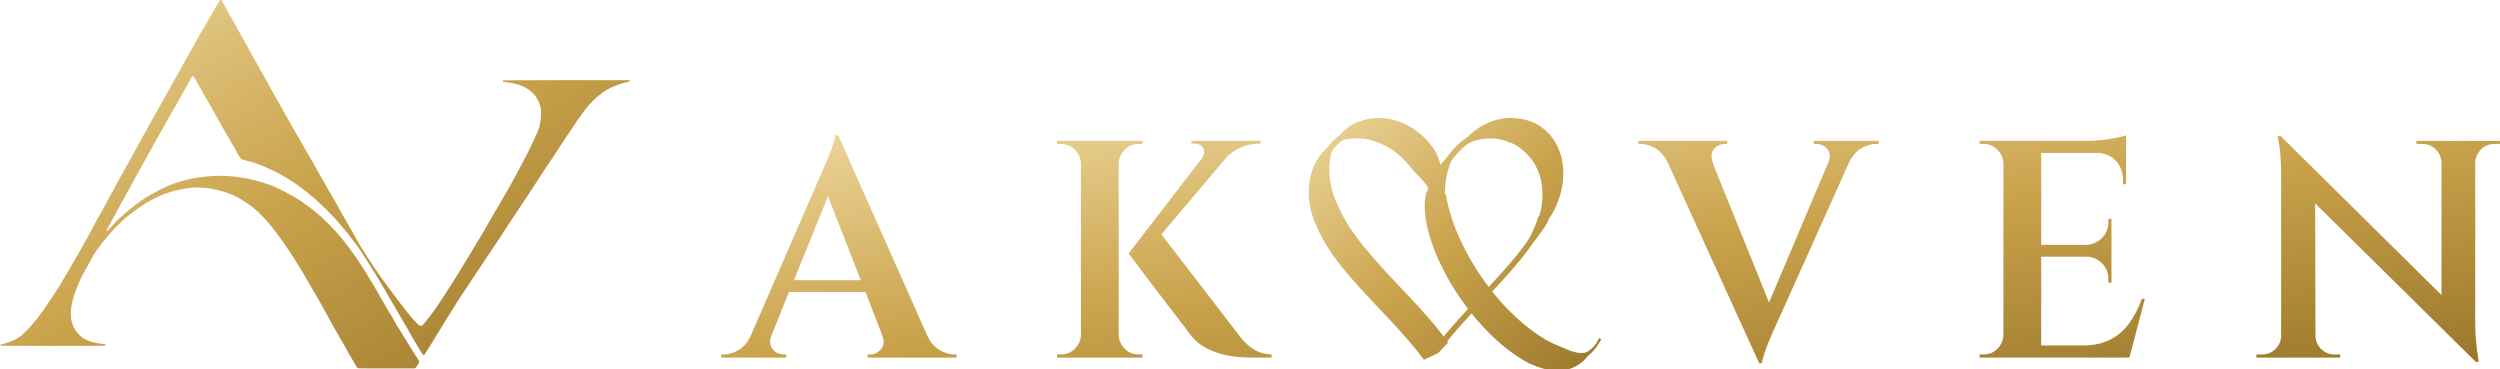
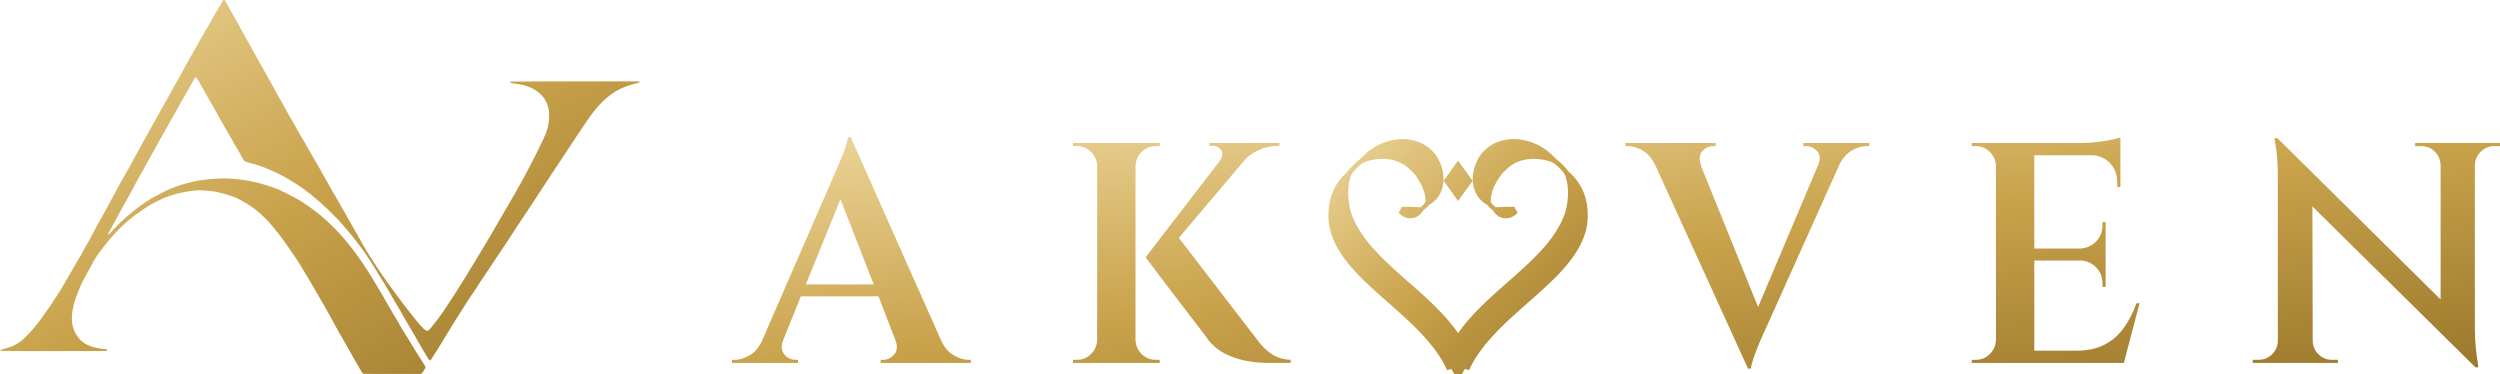
- <svg xmlns="http://www.w3.org/2000/svg" viewBox="0 -115.5 807.53 119" role="img" aria-label="AK&amp;VEN">
+ <svg xmlns="http://www.w3.org/2000/svg" viewBox="0 -115.5 795.57 119" role="img" aria-label="AK&amp;VEN">
  <defs>
    <linearGradient id="g" x1="0" y1="0" x2="1" y2="1">
      <stop offset="0" stop-color="#EDD79C" />
      <stop offset=".5" stop-color="#C9A24B" />
      <stop offset="1" stop-color="#9A772B" />
    </linearGradient>
  </defs>
  <g transform="translate(0 -115.5) scale(0.44737)">
    <path fill="url(#g)" fill-rule="evenodd" d="M258.2 265.7C257.8 265.5 257.4 264.9 256.2 262.8C255.8 262.1 254.9 260.6 254.3 259.4C253.6 258.2 252.8 256.8 252.5 256.4C252.3 255.9 251.9 255.2 251.6 254.8C251.3 254.3 250.2 252.3 249.1 250.3C246.3 245.3 245.7 244.3 243 239.7C240.5 235.3 239.9 234.3 238.2 231.1C234.9 225 233.2 222.1 230.6 217.4C222.8 204 221.3 201.3 218.8 197.1C218 195.9 216.6 193.6 215.6 191.9C214.6 190.2 213.4 188.2 212.9 187.4C212.4 186.6 211.4 185.1 210.7 184C209.9 182.9 208 180 206.4 177.7C202.6 172.2 202.6 172.1 201.2 170.3C192.2 158.1 185.2 151 177.2 145.9C173.7 143.6 169.5 141.3 167.2 140.4C162.7 138.7 160.2 137.9 153.9 136.5C151.3 135.9 147.2 135.5 143.5 135.4C140.1 135.3 140.1 135.4 136.4 135.8C129.4 136.7 124 138 118 140.3C114.8 141.6 108.3 144.8 105.6 146.5C100 150 93.5 154.8 89.8 158.1C84.3 163.2 82.3 165.2 76.7 171.8C75.3 173.5 74.1 175 71.4 178.6C68 183.2 67.6 183.9 64.4 189.9C63.3 192 61.8 194.7 61.1 195.9C58.6 200.4 57.7 202.1 55.7 207.3C53.5 212.6 52.4 216.3 51.5 221.6C51 224.2 51 228.5 51.5 231C52.9 238 57.5 243.7 63.5 245.9C64 246.1 64.6 246.3 64.8 246.4C66 246.9 69.9 247.8 72.5 248.1C75.8 248.4 75.8 248.5 76.1 248.7C76.4 249.1 76.2 249.5 75.7 249.6C75.1 249.8 4.9 249.8 2.2 249.6C0.3 249.5 0 249.4 0.2 249C0.4 248.8 1.1 248.6 3.5 248C8.1 246.8 11.5 245.2 15 242.6C17.9 240.4 24.1 233.7 27.9 228.6C31.5 223.9 40.8 210.2 43.4 205.7C45 203 48 197.8 50 194.5C50.6 193.5 51.6 191.8 52.2 190.6C52.9 189.4 53.8 187.7 54.4 186.8C56.4 183.6 59 179.1 60.5 176.1C61 175.2 62.1 173.2 63 171.8C63.8 170.3 65.1 168 65.7 166.7C66.4 165.4 67.3 163.6 67.8 162.8C68.3 162 69 160.6 69.5 159.6C70 158.7 71.1 156.8 71.9 155.4C72.7 154 73.7 152.1 74.2 151.3C74.9 149.9 75.8 148.2 78.9 142.5C79.3 141.7 80 140.6 80.3 140C80.6 139.4 81.7 137.3 82.8 135.4C83.8 133.4 84.7 131.8 84.8 131.7C84.8 131.6 85.6 130.2 86.5 128.6C87.5 126.9 88.8 124.6 89.5 123.3C90.2 122.1 91.4 120 92.1 118.7C94.1 115 95.2 113.1 95.3 112.9C95.3 112.9 96.4 110.9 97.6 108.6C98.8 106.3 100.8 102.7 102 100.6C103.2 98.5 104.7 95.8 105.4 94.6C107.1 91.4 108.2 89.4 111.7 83.3C112.3 82.3 113.3 80.5 113.9 79.3C114.6 78 115.9 75.6 117 73.8C119.6 69.1 120.9 66.9 123.2 62.6C124.3 60.6 125.9 57.9 126.6 56.6C128.2 53.9 130.9 48.9 132.6 45.7C134 43.1 134.4 42.4 138.2 35.8C139.8 33 141.6 29.9 142.1 28.8C142.7 27.8 143.8 25.9 144.5 24.6C148.1 18.5 149.7 15.8 150.8 13.7C151.5 12.5 152.7 10.4 153.4 9.2C154.2 8 155.4 5.9 156.1 4.6C158.7 0.1 158.8 0 159.3 0C159.7 0 160 0.3 160.4 1C160.5 1.2 160.9 2 161.4 2.7C161.8 3.4 162.6 4.9 163.2 6C163.8 7.1 165.2 9.7 166.4 11.6C168.5 15.4 170.7 19.3 171.9 21.6C172.3 22.3 173.3 24.1 174.1 25.6C174.9 27 176 28.9 176.5 29.8C177.6 31.8 181 38 182.6 40.8C183.3 42.1 184.2 43.8 184.7 44.6C186.2 47.2 187.7 50 190.5 54.9C192.4 58.3 193.1 59.5 193.8 60.8C194.6 62.3 196.1 65 197.2 67C197.8 68 198.6 69.5 199 70.3C199.5 71 200.4 72.7 201.1 73.9C201.8 75.2 202.9 77.2 203.6 78.4C204.3 79.7 205.4 81.7 206.1 82.9C206.8 84.1 207.8 85.9 208.4 86.8C210.8 91.3 213.7 96.3 215.4 99.1C216.4 100.8 217.6 102.8 217.9 103.5C218.3 104.2 219.1 105.5 219.6 106.4C220.1 107.3 220.8 108.5 221.1 109.1C221.5 109.7 222.6 111.5 223.6 113.3C225.3 116.1 226.8 118.8 228.4 121.7C228.7 122.3 230.4 125.3 232.2 128.4C233.9 131.4 235.9 134.9 236.5 136.1C237.2 137.2 238.1 138.8 238.5 139.4C239.4 141 244 149.1 245.3 151.3C245.7 152.2 246.6 153.7 247.1 154.6C247.6 155.5 248.8 157.6 249.8 159.3C250.8 161 252.2 163.5 252.9 164.8C254.4 167.4 255.1 168.5 256.1 170.4C256.5 171.1 257.2 172.4 257.7 173.3C258.2 174.1 258.9 175.3 259.3 176C260 177.3 261.4 179.6 262.7 181.6C266.7 187.9 269.3 191.9 271.4 194.9C273.1 197.3 274.8 199.7 275.7 201.1C276.1 201.7 278 204.3 279.9 206.8C281.8 209.4 284.5 213 285.9 214.9C292.9 224.2 298.5 231.1 301.1 233.6C303.5 235.9 304.4 235.9 306.3 233.5C310.3 228.6 313.1 224.8 315.3 221.6C316 220.5 318.5 216.7 320.8 213.3C323.1 209.8 325.6 205.9 326.3 204.7C327.1 203.5 328.1 201.8 328.7 200.9C330.8 197.5 331.9 195.9 333.9 192.4C335.1 190.4 336.8 187.7 337.7 186.3C339.1 184 342.9 177.7 346 172.4C346.5 171.5 348.3 168.5 349.9 165.9C351.4 163.2 353 160.4 353.5 159.7C354.9 157.2 358.4 151.1 360.4 147.8C361.5 145.9 362.8 143.8 363.2 142.9C363.7 142.1 364.9 140 365.9 138.3C366.8 136.6 368.6 133.6 369.7 131.6C370.8 129.6 372.6 126.4 373.6 124.4C375.4 121 375.7 120.4 378.1 115.9C380.1 112.2 382.8 106.9 386.5 98.9C388.9 94 389.7 91.2 390.4 86.4C390.7 84.1 390.7 79.8 390.4 78.1C389.8 74.8 388.2 71.3 386.2 68.8C381.8 63.5 375.4 60.5 365.9 59.4C364.7 59.2 363.6 59.1 363.4 59C362.8 58.7 362.8 58.2 363.5 58C363.9 57.9 452.2 57.8 453.7 57.9C454.7 58 455 58.2 455 58.4C455 58.7 454.8 58.8 451 59.7C447.3 60.7 446.2 61.1 443.3 62.3C439.2 64.1 436.5 65.6 433.7 67.9C425.8 74.2 422 78.9 409.9 97.3C405.6 103.9 400 112.4 398.2 115.1C397.8 115.7 396.6 117.5 395.5 119.1C394.4 120.7 393 122.9 392.3 123.9C390.6 126.4 382.7 138.5 380.6 141.8C379.7 143.2 377.9 145.9 376.6 147.8C375.4 149.7 373.6 152.5 372.6 153.9C369.5 158.6 367.3 161.9 365.8 164.1C365 165.3 363.4 167.8 362.2 169.7C361 171.5 359.2 174.2 358.3 175.6C357.3 177 354.3 181.5 351.6 185.6C348.9 189.7 345.2 195.3 343.4 197.9C341.6 200.6 339.5 203.7 338.9 204.8C338.2 205.8 336.9 207.8 336 209.1C335.1 210.5 333.9 212.2 333.4 212.9C332 215 329.5 219 328 221.4C326.7 223.5 325.9 224.8 323.3 228.9C322.5 230 321.3 232 320.6 233.3C319.8 234.5 318.5 236.8 317.5 238.3C316.6 239.7 315.2 242 314.4 243.4C312.7 246.2 311.1 248.9 309 252C308.3 253.2 307.4 254.6 307.1 255.1C306.4 256.2 306.1 256.5 305.6 256.3C305.4 256.2 305.1 255.9 305 255.7C304.9 255.5 304.1 254.2 303.2 252.8C302.4 251.4 301.4 249.8 301 249.1C300.7 248.5 299.9 247.1 299.2 246.1C297.7 243.5 296.1 240.8 295.4 239.4C294.3 237.6 291.1 232 288.8 228.1C288.3 227.2 287.5 225.8 287 225C285.6 222.5 283.4 218.6 282.2 216.8C280.2 213.3 278.8 211.1 277.9 209.3C276.8 207.4 275.8 205.8 274.8 204.1C274.4 203.4 273.7 202.3 273.2 201.4C269.5 195.3 263.9 186.3 260.7 181.5C257.4 176.6 252.2 169.8 247.2 163.9C246.1 162.7 245 161.4 244.6 160.9C243.1 158.9 236 151.5 232.4 148.2C225.2 141.3 217.3 135 211 131C204 126.6 199 123.8 193.8 121.6C193 121.3 192 120.8 191.5 120.6C186.8 118.5 182.6 117.1 177.1 115.8C175 115.2 174.2 114.9 173.8 114.4C173.5 114.2 172.6 112.7 171.7 111.1C170.9 109.4 169.7 107.4 169.2 106.5C168 104.6 166.4 102 165.6 100.4C162.3 94.6 160.4 91.3 159.5 89.8C157.8 86.8 154.8 81.6 153 78.2C151.3 75.1 149.8 72.5 147.5 68.6C146.8 67.6 145.4 65.1 144.4 63.1C140 55.2 139.8 55 139.3 55C138.7 55 138.7 54.9 136.2 59.6C135.5 60.9 134.5 62.8 133.9 63.7C132 67.1 130.2 70.2 129.6 71.3C129.2 71.8 128.2 73.7 127.4 75.3C126.5 77 125.2 79.2 124.6 80.3C123.9 81.4 123 82.9 122.6 83.7C121.7 85.4 121.3 86.1 115.9 95.6C113.5 99.9 111.7 103.1 111.2 103.9C111 104.4 110.2 105.8 109.5 107.1C106.6 112.1 106 113.2 104.7 115.6C103.5 118 102.7 119.4 100.7 122.9C100.2 123.7 98.7 126.5 97.2 129.1C95.8 131.8 94 135 93.3 136.4C92.6 137.7 91.6 139.5 91.1 140.4C90.3 141.8 88.2 145.5 87.2 147.4C86.7 148.3 84.1 153.1 82.8 155.5C82.4 156.3 81.7 157.6 81.2 158.4C80.8 159.2 80.2 160.2 80 160.8C79.7 161.3 79.1 162.3 78.6 163.2C77.2 165.6 76.6 167 77 167C77.3 167 78.5 165.9 80 164.1C82.7 161.1 85.5 158.1 87.5 156.5C88.4 155.6 90 154.3 91 153.4C94.1 150.8 94.9 150.1 97.7 148C102.5 144.3 108 140.8 112.4 138.6C113.6 137.9 115.7 136.8 117 136.2C124.1 132.6 134.4 129.4 143.6 128.1C150.1 127.1 158.3 126.7 163.1 127C167 127.2 169.7 127.5 171.4 127.8C172.3 127.9 174.1 128.1 175.2 128.3C176.4 128.5 177.7 128.7 178.3 128.9C178.8 129 179.8 129.2 180.6 129.4C185 130.2 192 132.4 198.1 134.8C200.9 136 207.2 139.2 212.8 142.3C216.5 144.5 223.2 149.2 228.5 153.6C234.1 158.2 242.3 166.5 247.4 172.9C253.6 180.4 261.7 192.3 267.2 201.8C267.8 202.8 268.9 204.7 269.7 206C270.4 207.3 271.6 209.2 272.2 210.2C272.8 211.2 273.7 212.9 274.3 213.9C274.9 214.9 276.2 217.2 277.2 218.9C279 222.1 280.6 224.9 281.9 226.8C282.2 227.4 283.1 228.9 283.8 230.1C284.5 231.4 285.4 233 285.8 233.7C287 235.7 290.9 242 292.8 245C293.7 246.5 295.1 248.8 295.8 250C296.6 251.2 297.4 252.4 297.6 252.8C298.2 253.7 300.9 257.9 301.8 259.4C303 261.4 303 261.3 301.1 264.2C300.5 265.2 300.2 265.5 299.8 265.7L299.2 266L278.9 266C258.8 266 258.6 266 258.2 265.7Z" />
  </g>
-   <path transform="translate(235.15 0)" fill="url(#g)" d="M34.70-71.80L35.60-71.80L64.50-6.80Q66-3.80 68.30-2.50Q70.70-1 73-1L73.80-1L73.80 0L45.10 0L45.10-1L46-1Q47.90-1 49.40-2.70Q50.80-4.20 49.90-7L44.40-21.20L19.70-21.20L14.10-7.30Q13.30-5.30 13.80-3.90Q14.30-2.50 15.50-1.75Q16.70-1 17.90-1L18.80-1L18.80 0L-2.20 0L-2.20-1L-1.30-1Q1-1 3.50-2.50Q5.60-3.70 7.10-6.50L30.20-59.60Q30.40-60 31.05-61.55Q31.70-63.10 32.55-65.10Q33.40-67.10 34-68.95Q34.60-70.80 34.70-71.80M42.90-25L32.30-52.10L21.30-25L42.90-25M114-7.30L114-62.70Q113.90-65.30 112.05-67.15Q110.20-69 107.60-69L106.30-69L106.30-70L133.90-70L133.90-69L132.60-69Q130-69 128.15-67.15Q126.30-65.30 126.20-62.70L126.20-7.30Q126.30-4.70 128.15-2.85Q130-1 132.60-1L133.90-1L133.90 0L106.30 0L106.30-1L107.60-1Q110.20-1 112.05-2.85Q113.90-4.70 114-7.30M149.70-70L172-70L172-69.10L171.60-69.10Q168.30-69.10 165.50-67.80Q163.10-66.70 161.30-65L140-39.80L165.60-6.50Q167.80-3.80 170.15-2.45Q172.50-1.10 175.60-1L175.60 0L168.70 0Q167.60 0 165.30-0.15Q163-0.30 160.15-0.95Q157.30-1.60 154.40-3.10Q151.50-4.60 149.30-7.40Q149-7.90 147.45-9.95Q145.90-12 143.60-14.95Q141.30-17.90 138.85-21.15Q136.40-24.40 134.25-27.20Q132.10-30 130.80-31.80L129.40-33.60L153.10-64.40Q154.30-66.10 153.50-67.60Q152.70-69.10 150.70-69.10L149.70-69.10M333.98 1.80L333.08 1.80L303.68-62.70Q302.08-66.10 299.63-67.55Q297.18-69 294.88-69L294.08-69L294.08-70L322.78-70L322.78-69L321.88-69Q319.98-69 318.53-67.40Q317.08-65.80 318.18-62.80L318.08-62.80L336.28-17.80L355.48-63.20Q356.48-65.90 355.08-67.40Q353.58-69 351.58-69L350.68-69L350.68-70L371.68-70L371.68-69L370.78-69Q368.58-69 366.08-67.60Q363.88-66.30 362.38-63.60L338.48-10.40Q338.28-10 337.58-8.45Q336.88-6.90 336.08-4.90Q335.28-2.90 334.68-1.05Q334.08 0.80 333.98 1.80M456.68-19L457.68-19L452.68 0L404.28 0L404.28-1L405.58-1Q408.18-1 410.03-2.85Q411.88-4.70 411.98-7.30L411.98-62.70Q411.88-65.30 410.03-67.15Q408.18-69 405.58-69L404.28-69L404.28-70L439.38-70Q441.58-70 444.03-70.30Q446.48-70.60 448.58-71Q450.68-71.40 451.58-71.80L451.58-56L450.58-56L450.58-57.40Q450.58-61.20 448.18-63.70Q446.18-65.70 443.08-66.10L424.18-66.10L424.18-36.40L438.58-36.40Q441.68-36.50 443.78-38.60Q445.88-40.70 445.88-43.80L445.88-44.80L446.88-44.80L446.88-24.20L445.88-24.20L445.88-25.30Q445.88-28.40 443.78-30.50Q441.68-32.60 438.58-32.60L424.18-32.60L424.18-3.90L437.58-3.90Q442.68-3.90 446.38-5.75Q450.08-7.60 452.58-11.05Q455.08-14.50 456.68-19M500.58-71.50L501.58-71.50L553.48-20.20L553.48-62.90Q553.38-65.50 551.63-67.25Q549.88-69 547.28-69L545.38-69L545.38-70L572.38-70L572.38-69L570.58-69Q568.08-69 566.28-67.25Q564.48-65.50 564.38-62.90L564.38-11.40Q564.38-7.80 564.68-4.90Q564.98-2 565.28-0.30L565.48 1.40L564.58 1.40L512.68-49.80L512.78-7.10Q512.78-4.60 514.58-2.80Q516.38-1 518.88-1L520.78-1L520.78 0L493.68 0L493.68-1L495.58-1Q498.08-1 499.88-2.80Q501.68-4.60 501.68-7.10L501.68-59Q501.68-64.40 501.18-68" />
-   <path transform="translate(235.15 0)" fill="url(#g)" d="M227.36 -52.85L226.84 -53.79L226.29 -54.69L225.71 -55.53L225.11 -56.32L224.5 -57.07L223.88 -57.77L223.28 -58.44L222.68 -59.07L222.11 -59.68L221.55 -60.27L221.03 -60.86L220.53 -61.43L220.06 -62.01L219.59 -62.58L219.11 -63.13L218.62 -63.65L218.12 -64.16L217.61 -64.65L217.09 -65.12L216.57 -65.57L216.04 -66L215.5 -66.41L214.95 -66.8L214.4 -67.18L213.84 -67.54L213.28 -67.88L212.71 -68.2L212.14 -68.51L211.56 -68.8L210.97 -69.07L210.38 -69.32L209.79 -69.56L209.19 -69.78L208.58 -69.98L207.97 -70.17L207.34 -70.34L206.71 -70.49L206.07 -70.61L205.41 -70.72L204.75 -70.8L203.69 -76.08L204.56 -76.43L205.46 -76.73L206.38 -76.97L207.32 -77.16L208.27 -77.3L209.23 -77.38L210.21 -77.41L211.18 -77.39L212.17 -77.31L213.15 -77.17L214.13 -76.99L215.1 -76.76L216.07 -76.47L217.03 -76.14L217.98 -75.76L218.91 -75.33L219.83 -74.85L220.73 -74.33L221.61 -73.76L222.47 -73.15L223.31 -72.5L224.12 -71.81L224.9 -71.08L225.66 -70.3L226.39 -69.49L227.08 -68.64L227.74 -67.75L228.35 -66.83L228.89 -65.84L229.34 -64.8L229.72 -63.72L230.02 -62.61L230.24 -61.47L230.39 -60.31L230.46 -59.13L230.48 -57.95L230.44 -56.77L230.35 -55.59L230.21 -54.41L230.04 -53.23ZM203.69 -76.08L203.76 -76.22L204.75 -70.8L204.68 -70.66ZM204.68 -70.66L203.88 -70.73L203.09 -70.77L202.3 -70.77L201.5 -70.75L200.71 -70.68L199.92 -70.57L199.12 -70.42L198.41 -70.11L197.8 -69.65L197.22 -69.16L196.67 -68.63L196.15 -68.08L195.66 -67.49L195.2 -66.88L194.9 -66.17L194.71 -65.39L194.56 -64.62L194.44 -63.84L194.35 -63.07L194.29 -62.3L194.26 -61.53L194.25 -60.76L194.26 -59.98L194.3 -59.21L194.36 -58.44L194.45 -57.66L194.56 -56.89L194.69 -56.11L194.84 -55.34L195.02 -54.56L195.23 -53.79L195.45 -53.02L195.7 -52.25L195.98 -51.48L196.27 -50.71L196.6 -49.95L196.94 -49.19L197.31 -48.43L197.71 -47.68L198.13 -46.94L189.91 -42.82L189.45 -43.92L189.04 -45.03L188.69 -46.14L188.38 -47.25L188.12 -48.37L187.92 -49.48L187.77 -50.59L187.66 -51.69L187.6 -52.79L187.6 -53.87L187.64 -54.95L187.73 -56.01L187.87 -57.05L188.06 -58.08L188.3 -59.08L188.58 -60.06L188.92 -61.01L189.29 -61.93L189.71 -62.82L190.18 -63.67L190.69 -64.49L191.24 -65.26L191.82 -65.99L192.45 -66.67L193.1 -67.3L193.71 -67.94L194.22 -68.63L194.77 -69.29L195.36 -69.92L195.99 -70.52L196.64 -71.08L197.34 -71.61L197.98 -72.22L198.62 -72.92L199.32 -73.58L200.09 -74.2L200.91 -74.79L201.8 -75.32L202.75 -75.8L203.76 -76.22ZM189.89 -43.11L198.13 -46.94L198.15 -46.65L189.91 -42.82ZM198.15 -46.65L198.63 -45.75L199.13 -44.83L199.67 -43.91L200.25 -42.97L200.86 -42.01L201.5 -41.05L202.18 -40.07L202.89 -39.09L203.63 -38.1L204.4 -37.1L205.19 -36.09L206.02 -35.07L206.87 -34.05L207.74 -33.02L208.64 -31.99L209.55 -30.95L210.49 -29.91L211.44 -28.86L212.4 -27.81L213.38 -26.75L214.37 -25.7L215.36 -24.63L216.36 -23.57L217.37 -22.5L218.38 -21.43L219.4 -20.35L220.41 -19.27L221.42 -18.19L222.42 -17.1L223.42 -16.01L224.41 -14.91L225.38 -13.81L226.35 -12.71L227.3 -11.6L228.24 -10.49L229.15 -9.37L230.05 -8.24L230.92 -7.11L231.77 -5.97L232.59 -4.82L224.81 0.74L224.07 -0.26L223.3 -1.26L222.5 -2.27L221.68 -3.28L220.83 -4.3L219.95 -5.33L219.06 -6.36L218.14 -7.4L217.21 -8.44L216.26 -9.49L215.3 -10.54L214.32 -11.6L213.33 -12.66L212.34 -13.72L211.33 -14.78L210.33 -15.85L209.31 -16.93L208.3 -18L207.29 -19.08L206.28 -20.17L205.28 -21.25L204.28 -22.34L203.29 -23.44L202.31 -24.54L201.35 -25.64L200.4 -26.75L199.46 -27.86L198.54 -28.98L197.65 -30.11L196.78 -31.24L195.93 -32.39L195.11 -33.53L194.32 -34.69L193.56 -35.86L192.84 -37.04L192.16 -38.23L191.52 -39.43L190.92 -40.64L190.38 -41.87L189.89 -43.11ZM224.81 0.74L227.95 -2.57L232.59 -4.82L229.45 -1.51ZM227.95 -2.57L228.74 -3.66L229.56 -4.74L230.4 -5.82L231.27 -6.9L232.16 -7.98L233.07 -9.06L234 -10.14L234.95 -11.22L235.91 -12.29L236.88 -13.37L237.87 -14.44L238.86 -15.52L239.86 -16.59L240.87 -17.66L241.87 -18.73L242.88 -19.81L243.89 -20.88L244.9 -21.95L245.9 -23.02L246.9 -24.08L247.88 -25.15L248.86 -26.22L249.83 -27.29L250.78 -28.35L251.71 -29.42L252.63 -30.48L253.53 -31.55L254.41 -32.61L255.26 -33.67L256.09 -34.73L256.89 -35.79L257.66 -36.85L258.39 -37.9L259.04 -39L259.61 -40.11L260.14 -41.21L260.62 -42.32L261.04 -43.42L261.41 -44.51L261.73 -45.59L265.03 -44.17L264.38 -43.11L263.7 -42.06L262.99 -41.02L262.25 -39.98L261.49 -38.94L260.7 -37.91L259.91 -36.86L259.15 -35.78L258.36 -34.69L257.54 -33.61L256.7 -32.53L255.83 -31.45L254.94 -30.37L254.03 -29.29L253.1 -28.21L252.15 -27.14L251.19 -26.06L250.22 -24.98L249.24 -23.91L248.24 -22.84L247.24 -21.76L246.24 -20.69L245.23 -19.62L244.22 -18.55L243.21 -17.48L242.2 -16.41L241.2 -15.34L240.21 -14.27L239.22 -13.2L238.24 -12.13L237.27 -11.07L236.32 -10L235.39 -8.93L234.47 -7.87L233.57 -6.81L232.7 -5.74L231.84 -4.68L231.02 -3.62L230.22 -2.56L229.45 -1.51ZM261.73 -45.59L262.01 -45.57L265.03 -44.17L264.75 -44.19ZM262.01 -45.57L262.27 -46.51L262.5 -47.44L262.68 -48.36L262.83 -49.28L262.95 -50.19L263.02 -51.08L263.07 -51.96L263.08 -52.82L263.06 -53.67L263.01 -54.51L262.93 -55.32L262.82 -56.11L262.68 -56.88L262.51 -57.63L262.32 -58.36L262.11 -59.06L261.87 -59.74L261.62 -60.39L261.35 -61.02L261.05 -61.61L260.75 -62.19L260.43 -62.73L260.1 -63.25L259.76 -63.74L259.41 -64.21L259.05 -64.65L258.69 -65.08L258.31 -65.48L257.94 -65.87L257.55 -66.25L257.16 -66.62L256.75 -66.97L256.32 -67.33L255.88 -67.67L255.41 -68.01L254.91 -68.34L254.38 -68.66L253.8 -68.97L253.19 -69.27L252.53 -69.55L253.83 -77.33L254.97 -77.26L256.1 -77.11L257.22 -76.9L258.3 -76.61L259.36 -76.25L260.38 -75.82L261.37 -75.32L262.31 -74.75L263.2 -74.12L264.04 -73.43L264.83 -72.68L265.56 -71.89L266.23 -71.05L266.84 -70.17L267.39 -69.26L267.89 -68.32L268.32 -67.36L268.69 -66.37L269.01 -65.37L269.28 -64.36L269.49 -63.33L269.64 -62.29L269.75 -61.25L269.81 -60.2L269.82 -59.15L269.78 -58.1L269.69 -57.06L269.56 -56.01L269.39 -54.97L269.17 -53.93L268.91 -52.9L268.61 -51.88L268.26 -50.87L267.88 -49.88L267.46 -48.89L266.99 -47.92L266.49 -46.96L265.95 -46.02L265.37 -45.1L264.75 -44.19ZM252.39 -69.49L253.83 -77.33L253.97 -77.39L252.53 -69.55ZM252.39 -69.49L251.84 -69.72L251.27 -69.94L250.67 -70.14L250.06 -70.31L249.42 -70.46L248.77 -70.58L248.09 -70.68L247.4 -70.74L246.69 -70.78L245.97 -70.78L245.23 -70.75L244.48 -70.69L243.72 -70.59L242.95 -70.46L242.17 -70.29L241.39 -70.08L240.61 -69.84L239.82 -69.56L239.11 -69.13L238.44 -68.64L237.79 -68.11L237.15 -67.55L236.53 -66.96L235.93 -66.35L235.34 -65.7L234.78 -65.03L234.24 -64.33L233.72 -63.61L233.34 -62.78L233.02 -61.92L232.74 -61.04L232.49 -60.15L232.27 -59.24L232.08 -58.33L231.92 -57.41L231.79 -56.47L231.69 -55.53L231.62 -54.57L231.58 -53.61L231.58 -52.63L225.82 -53.45L226.16 -54.59L226.54 -55.7L226.96 -56.77L227.42 -57.8L227.92 -58.79L228.45 -59.75L229.02 -60.66L229.61 -61.53L230.23 -62.37L230.88 -63.16L231.55 -63.91L232.2 -64.65L232.77 -65.43L233.35 -66.19L233.96 -66.91L234.59 -67.61L235.25 -68.27L235.92 -68.91L236.61 -69.51L237.32 -70.08L238.04 -70.63L238.75 -71.18L239.41 -71.81L240.1 -72.42L240.81 -73.01L241.54 -73.56L242.3 -74.08L243.08 -74.57L243.89 -75.03L244.71 -75.46L245.56 -75.85L246.43 -76.2L247.31 -76.51L248.22 -76.78L249.14 -77.01L250.08 -77.19L251.04 -77.32L252.01 -77.4L252.98 -77.42L253.97 -77.39ZM225.53 -53.27L225.82 -53.45L231.87 -52.81L231.58 -52.63ZM231.87 -52.81L232.03 -51.9L232.22 -50.94L232.43 -49.95L232.67 -48.91L232.95 -47.82L233.26 -46.7L233.61 -45.55L234 -44.35L234.43 -43.13L234.9 -41.88L235.41 -40.6L235.96 -39.3L236.56 -37.98L237.19 -36.65L237.86 -35.3L238.57 -33.94L239.31 -32.58L240.1 -31.22L240.91 -29.85L241.76 -28.49L242.65 -27.13L243.56 -25.79L244.51 -24.45L245.48 -23.13L246.48 -21.83L247.51 -20.54L248.56 -19.28L249.63 -18.05L250.72 -16.84L251.84 -15.67L252.97 -14.53L254.11 -13.42L255.27 -12.35L256.44 -11.33L257.62 -10.34L258.81 -9.4L260 -8.51L261.2 -7.66L262.4 -6.86L263.6 -6.11L259.08 2.03L257.54 1.19L256.02 0.28L254.53 -0.69L253.06 -1.72L251.63 -2.81L250.22 -3.94L248.84 -5.13L247.48 -6.36L246.16 -7.63L244.87 -8.94L243.6 -10.28L242.37 -11.66L241.17 -13.07L240 -14.5L238.87 -15.96L237.77 -17.44L236.71 -18.94L235.68 -20.46L234.69 -21.99L233.74 -23.53L232.83 -25.08L231.96 -26.64L231.14 -28.2L230.35 -29.77L229.62 -31.33L228.93 -32.9L228.29 -34.46L227.7 -36.01L227.16 -37.55L226.67 -39.09L226.25 -40.61L225.88 -42.11L225.57 -43.6L225.33 -45.06L225.16 -46.51L225.07 -47.93L225.05 -49.32L225.12 -50.68L225.28 -51.99L225.53 -53.27ZM259.08 2.03L263.4 -6.15L263.6 -6.11L259.28 2.07ZM263.4 -6.15L263.91 -5.86L264.42 -5.59L264.93 -5.33L265.43 -5.08L265.92 -4.84L266.41 -4.61L266.89 -4.39L267.37 -4.19L267.84 -3.99L268.3 -3.79L268.75 -3.6L269.19 -3.4L269.64 -3.21L270.07 -3.03L270.51 -2.84L270.94 -2.66L271.38 -2.49L271.82 -2.32L272.26 -2.16L272.71 -2L273.17 -1.87L273.64 -1.74L274.12 -1.64L274.61 -1.56L275.11 -1.51L275.62 -1.49L276.14 -1.51L276.67 -1.57L277.19 -1.67L277.65 -1.91L278.08 -2.21L278.5 -2.53L278.92 -2.89L279.32 -3.27L279.72 -3.69L280.11 -4.13L280.47 -4.61L280.78 -5.15L281.09 -5.71L281.4 -6.29L282.08 -5.95L281.76 -5.34L281.41 -4.76L281.03 -4.23L280.69 -3.7L280.33 -3.18L279.96 -2.7L279.57 -2.24L279.17 -1.81L278.75 -1.4L278.31 -1.02L277.87 -0.64L277.49 -0.17L277.08 0.29L276.64 0.74L276.18 1.17L275.69 1.59L275.16 1.99L274.61 2.36L274.03 2.71L273.43 3.02L272.8 3.31L272.15 3.55L271.48 3.76L270.8 3.94L270.1 4.07L269.39 4.17L268.68 4.22L267.95 4.24L267.23 4.23L266.5 4.17L265.77 4.08L265.04 3.96L264.31 3.8L263.59 3.62L262.86 3.42L262.14 3.19L261.42 2.94L260.71 2.67L259.99 2.38L259.28 2.07Z" />
+   <path transform="translate(235.15 0)" fill="url(#g)" d="M34.70-71.80L35.60-71.80L64.50-6.80Q66-3.80 68.30-2.50Q70.70-1 73-1L73.80-1L73.80 0L45.10 0L45.10-1L46-1Q47.90-1 49.40-2.70Q50.80-4.20 49.90-7L44.40-21.20L19.70-21.20L14.10-7.30Q13.30-5.30 13.80-3.90Q14.30-2.50 15.50-1.75Q16.70-1 17.90-1L18.80-1L18.80 0L-2.20 0L-2.20-1L-1.30-1Q1-1 3.50-2.50Q5.60-3.70 7.10-6.50L30.20-59.60Q30.40-60 31.05-61.55Q31.70-63.10 32.55-65.10Q33.40-67.10 34-68.95Q34.60-70.80 34.70-71.80M42.90-25L32.30-52.10L21.30-25L42.90-25M114-7.30L114-62.70Q113.90-65.30 112.05-67.15Q110.20-69 107.60-69L106.30-69L106.30-70L133.90-70L133.90-69L132.60-69Q130-69 128.15-67.15Q126.30-65.30 126.20-62.70L126.20-7.30Q126.30-4.70 128.15-2.85Q130-1 132.60-1L133.90-1L133.90 0L106.30 0L106.30-1L107.60-1Q110.20-1 112.05-2.85Q113.90-4.70 114-7.30M149.70-70L172-70L172-69.10L171.60-69.10Q168.30-69.10 165.50-67.80Q163.10-66.70 161.30-65L140-39.80L165.60-6.50Q167.80-3.80 170.15-2.45Q172.50-1.10 175.60-1L175.60 0L168.70 0Q167.60 0 165.30-0.15Q163-0.30 160.15-0.95Q157.30-1.60 154.40-3.10Q151.50-4.60 149.30-7.40Q149-7.90 147.45-9.95Q145.90-12 143.60-14.95Q141.30-17.90 138.85-21.15Q136.40-24.40 134.25-27.20Q132.10-30 130.80-31.80L129.40-33.60L153.10-64.40Q154.30-66.10 153.50-67.60Q152.70-69.10 150.70-69.10L149.70-69.10M322.02 1.80L321.12 1.80L291.72-62.70Q290.12-66.10 287.67-67.55Q285.22-69 282.92-69L282.12-69L282.12-70L310.82-70L310.82-69L309.92-69Q308.02-69 306.57-67.40Q305.12-65.80 306.22-62.80L306.12-62.80L324.32-17.80L343.52-63.20Q344.52-65.90 343.12-67.40Q341.62-69 339.62-69L338.72-69L338.72-70L359.72-70L359.72-69L358.82-69Q356.62-69 354.12-67.60Q351.92-66.30 350.42-63.60L326.52-10.40Q326.32-10 325.62-8.45Q324.92-6.90 324.12-4.90Q323.32-2.90 322.72-1.05Q322.12 0.80 322.02 1.80M444.72-19L445.72-19L440.72 0L392.32 0L392.32-1L393.62-1Q396.22-1 398.07-2.85Q399.92-4.70 400.02-7.30L400.02-62.70Q399.92-65.30 398.07-67.15Q396.22-69 393.62-69L392.32-69L392.32-70L427.42-70Q429.62-70 432.07-70.30Q434.52-70.60 436.62-71Q438.72-71.40 439.62-71.80L439.62-56L438.62-56L438.62-57.40Q438.62-61.20 436.22-63.70Q434.22-65.70 431.12-66.10L412.22-66.10L412.22-36.40L426.62-36.40Q429.72-36.50 431.82-38.60Q433.92-40.70 433.92-43.80L433.92-44.80L434.92-44.80L434.92-24.20L433.92-24.20L433.92-25.30Q433.92-28.40 431.82-30.50Q429.72-32.60 426.62-32.60L412.22-32.60L412.22-3.90L425.62-3.90Q430.72-3.90 434.42-5.75Q438.12-7.60 440.62-11.05Q443.12-14.50 444.72-19M488.62-71.50L489.62-71.50L541.52-20.20L541.52-62.90Q541.42-65.50 539.67-67.25Q537.92-69 535.32-69L533.42-69L533.42-70L560.42-70L560.42-69L558.62-69Q556.12-69 554.32-67.25Q552.52-65.50 552.42-62.90L552.42-11.40Q552.42-7.80 552.72-4.90Q553.02-2 553.32-0.30L553.52 1.40L552.62 1.40L500.72-49.80L500.82-7.10Q500.82-4.60 502.62-2.80Q504.42-1 506.92-1L508.82-1L508.82 0L481.72 0L481.72-1L483.62-1Q486.12-1 487.92-2.80Q489.72-4.60 489.72-7.10L489.72-59Q489.72-64.40 489.22-68" />
+   <path transform="translate(235.15 0)" fill="url(#g)" d="M225.4 2.32L224.83 1.15L224.21 -0.01L223.54 -1.16L222.81 -2.31L222.02 -3.45L221.19 -4.59L220.3 -5.73L219.37 -6.86L218.37 -7.99L217.33 -9.13L216.26 -10.26L215.14 -11.39L213.98 -12.51L212.81 -13.63L211.59 -14.76L210.36 -15.87L209.11 -16.99L207.85 -18.11L206.57 -19.24L205.29 -20.37L204.01 -21.5L202.74 -22.64L201.48 -23.79L200.23 -24.95L199 -26.13L197.8 -27.31L196.62 -28.53L195.48 -29.77L194.39 -31.03L193.34 -32.33L192.35 -33.66L191.42 -35.02L190.56 -36.44L189.79 -37.89L189.11 -39.4L188.55 -40.95L188.09 -42.54L187.78 -44.17L187.62 -45.82L187.6 -47.48L194.68 -48.2L195.04 -47.13L195.45 -46.1L195.9 -45.1L196.39 -44.1L196.95 -43.11L197.53 -42.11L198.19 -41.11L198.9 -40.08L199.66 -39.06L200.49 -38.02L201.37 -36.97L202.31 -35.93L203.29 -34.86L204.33 -33.79L205.42 -32.72L206.54 -31.64L207.71 -30.54L208.91 -29.45L210.13 -28.35L211.37 -27.24L212.64 -26.13L213.92 -25L215.21 -23.86L216.5 -22.71L217.79 -21.54L219.08 -20.35L220.36 -19.15L221.62 -17.92L222.85 -16.67L224.07 -15.39L225.24 -14.09L226.39 -12.74L227.49 -11.36L228.54 -9.95L229.52 -8.48L230.44 -6.97L231.28 -5.43L232.03 -3.82L232.69 -2.17L233.24 -0.48ZM187.6 -47.48L194.68 -48.2ZM187.6 -47.48L187.68 -49.07L187.87 -50.6L188.19 -52.06L188.6 -53.44L189.11 -54.75L189.7 -55.97L190.38 -57.11L191.11 -58.16L191.91 -59.13L192.75 -60.01L193.62 -60.8L194.33 -61.69L195.06 -62.53L195.83 -63.31L196.65 -64.05L197.5 -64.74L198.29 -65.5L199.08 -66.3L199.93 -67.05L200.82 -67.75L201.76 -68.39L202.74 -68.98L203.77 -69.52L204.83 -69.98L205.92 -70.38L207.04 -70.7L208.19 -70.96L209.37 -71.14L210.55 -71.24L211.76 -71.24L212.98 -71.14L214.2 -70.94L215.4 -70.63L216.6 -70.21L217.75 -69.65L218.86 -68.97L219.91 -68.16L220.87 -67.24L221.74 -66.2L222.49 -65.06L214.99 -60.06L214.59 -60.51L214.2 -60.91L213.8 -61.31L213.39 -61.69L212.98 -62.05L212.54 -62.42L212.06 -62.78L211.54 -63.13L210.98 -63.46L210.37 -63.77L209.71 -64.06L209.01 -64.32L208.26 -64.53L207.48 -64.7L206.66 -64.83L205.8 -64.92L204.92 -64.95L204.02 -64.93L203.1 -64.86L202.16 -64.73L201.21 -64.55L200.25 -64.31L199.29 -64L198.38 -63.56L197.6 -62.94L196.85 -62.26L196.14 -61.53L195.47 -60.76L194.87 -59.92L194.53 -58.9L194.27 -57.87L194.07 -56.83L193.96 -55.78L193.89 -54.72L193.88 -53.66L193.94 -52.6L194.05 -51.52L194.2 -50.43L194.42 -49.32L194.68 -48.2ZM214.91 -60.26L222.49 -65.06L222.57 -64.86L214.99 -60.06ZM222.57 -64.86L223.01 -63.95L223.39 -63.03L223.7 -62.11L223.94 -61.19L224.1 -60.28L224.2 -59.38L224.22 -58.49L224.19 -57.63L224.08 -56.79L223.91 -55.98L223.68 -55.21L223.4 -54.47L223.06 -53.78L222.69 -53.14L222.26 -52.54L221.81 -52L221.32 -51.51L220.8 -51.08L220.26 -50.71L219.7 -50.4L219.33 -49.98L218.97 -49.58L218.57 -49.21L218.17 -48.87L217.75 -48.56L217.43 -48.06L217.07 -47.59L216.66 -47.18L216.18 -46.8L215.67 -46.5L215.11 -46.26L214.52 -46.1L213.9 -46.03L213.28 -46.04L212.65 -46.14L212.04 -46.32L211.45 -46.59L210.9 -46.93L210.39 -47.33L209.91 -47.79L211.01 -49.73L211.5 -49.68L211.96 -49.66L212.38 -49.67L212.77 -49.68L213.13 -49.7L213.47 -49.71L213.8 -49.71L214.13 -49.7L214.47 -49.67L214.83 -49.64L215.21 -49.62L215.6 -49.59L216.04 -49.57L216.5 -49.58L216.99 -49.61L217.32 -49.89L217.65 -50.2L217.95 -50.53L218.23 -50.88L218.47 -51.26L218.48 -51.81L218.45 -52.33L218.4 -52.84L218.32 -53.34L218.22 -53.82L218.11 -54.29L217.96 -54.74L217.8 -55.18L217.64 -55.6L217.45 -56.03L217.26 -56.44L217.05 -56.85L216.84 -57.25L216.61 -57.66L216.37 -58.07L216.11 -58.48L215.84 -58.91L215.56 -59.35L215.24 -59.8L214.91 -60.26ZM224.48 -0.48L225.03 -2.17L225.69 -3.82L226.44 -5.43L227.28 -6.97L228.2 -8.48L229.18 -9.95L230.23 -11.36L231.33 -12.74L232.48 -14.09L233.65 -15.39L234.87 -16.67L236.1 -17.92L237.36 -19.15L238.64 -20.35L239.93 -21.54L241.22 -22.71L242.51 -23.86L243.8 -25L245.08 -26.13L246.35 -27.24L247.59 -28.35L248.81 -29.45L250.01 -30.54L251.18 -31.64L252.3 -32.72L253.39 -33.79L254.43 -34.86L255.41 -35.93L256.35 -36.97L257.23 -38.02L258.06 -39.06L258.82 -40.08L259.53 -41.11L260.19 -42.11L260.77 -43.11L261.33 -44.1L261.82 -45.1L262.27 -46.1L262.68 -47.13L263.04 -48.2L270.12 -47.48L270.1 -45.82L269.94 -44.17L269.63 -42.54L269.17 -40.95L268.61 -39.4L267.93 -37.89L267.16 -36.44L266.3 -35.02L265.37 -33.66L264.38 -32.33L263.33 -31.03L262.24 -29.77L261.1 -28.53L259.92 -27.31L258.72 -26.13L257.49 -24.95L256.24 -23.79L254.98 -22.64L253.71 -21.5L252.43 -20.37L251.15 -19.24L249.87 -18.11L248.61 -16.99L247.36 -15.87L246.13 -14.76L244.91 -13.63L243.74 -12.51L242.58 -11.39L241.46 -10.26L240.39 -9.13L239.35 -7.99L238.35 -6.86L237.42 -5.73L236.53 -4.59L235.7 -3.45L234.91 -2.31L234.18 -1.16L233.51 -0.01L232.89 1.15L232.32 2.32ZM263.04 -48.2L270.12 -47.48ZM263.04 -48.2L263.3 -49.32L263.52 -50.43L263.67 -51.52L263.78 -52.6L263.84 -53.66L263.83 -54.72L263.76 -55.78L263.65 -56.83L263.45 -57.87L263.19 -58.9L262.85 -59.92L262.25 -60.76L261.58 -61.53L260.87 -62.26L260.12 -62.94L259.34 -63.56L258.43 -64L257.47 -64.31L256.51 -64.55L255.56 -64.73L254.62 -64.86L253.7 -64.93L252.8 -64.95L251.92 -64.92L251.06 -64.83L250.24 -64.7L249.46 -64.53L248.71 -64.32L248.01 -64.06L247.35 -63.77L246.74 -63.46L246.18 -63.13L245.66 -62.78L245.18 -62.42L244.74 -62.05L244.33 -61.69L243.92 -61.31L243.52 -60.91L243.13 -60.51L242.73 -60.06L235.23 -65.06L235.98 -66.2L236.85 -67.24L237.81 -68.16L238.86 -68.97L239.97 -69.65L241.12 -70.21L242.32 -70.63L243.52 -70.94L244.74 -71.14L245.96 -71.24L247.17 -71.24L248.35 -71.14L249.53 -70.96L250.68 -70.7L251.8 -70.38L252.89 -69.98L253.95 -69.52L254.98 -68.98L255.96 -68.39L256.9 -67.75L257.79 -67.05L258.64 -66.3L259.43 -65.5L260.22 -64.74L261.07 -64.05L261.89 -63.31L262.66 -62.53L263.39 -61.69L264.1 -60.8L264.97 -60.01L265.81 -59.13L266.61 -58.16L267.34 -57.11L268.02 -55.97L268.61 -54.75L269.12 -53.44L269.53 -52.06L269.85 -50.6L270.04 -49.07L270.12 -47.48ZM242.73 -60.06L235.15 -64.86L235.23 -65.06L242.81 -60.26ZM242.81 -60.26L242.48 -59.8L242.16 -59.35L241.88 -58.91L241.61 -58.48L241.35 -58.07L241.11 -57.66L240.88 -57.25L240.67 -56.85L240.46 -56.44L240.27 -56.03L240.08 -55.6L239.92 -55.18L239.76 -54.74L239.61 -54.29L239.5 -53.82L239.4 -53.34L239.32 -52.84L239.27 -52.33L239.24 -51.81L239.25 -51.26L239.49 -50.88L239.77 -50.53L240.07 -50.2L240.4 -49.89L240.73 -49.61L241.22 -49.58L241.68 -49.57L242.12 -49.59L242.51 -49.62L242.89 -49.64L243.25 -49.67L243.59 -49.7L243.92 -49.71L244.25 -49.71L244.59 -49.7L244.95 -49.68L245.34 -49.67L245.76 -49.66L246.22 -49.68L246.71 -49.73L247.81 -47.79L247.33 -47.33L246.82 -46.93L246.27 -46.59L245.68 -46.32L245.07 -46.14L244.44 -46.04L243.82 -46.03L243.2 -46.1L242.61 -46.26L242.05 -46.5L241.54 -46.8L241.06 -47.18L240.65 -47.59L240.29 -48.06L239.97 -48.56L239.55 -48.87L239.15 -49.21L238.75 -49.58L238.39 -49.98L238.02 -50.4L237.46 -50.71L236.92 -51.08L236.4 -51.51L235.91 -52L235.46 -52.54L235.03 -53.14L234.66 -53.78L234.32 -54.47L234.04 -55.21L233.81 -55.98L233.64 -56.79L233.53 -57.63L233.5 -58.49L233.52 -59.38L233.62 -60.28L233.78 -61.19L234.02 -62.11L234.33 -63.03L234.71 -63.95L235.15 -64.86ZM228.86 -64.4L233.46 -57.96L228.86 -51.52L224.26 -57.96ZM228.86 -8.28L233 -1.38L228.86 5.52L224.72 -1.38Z" />
</svg>
